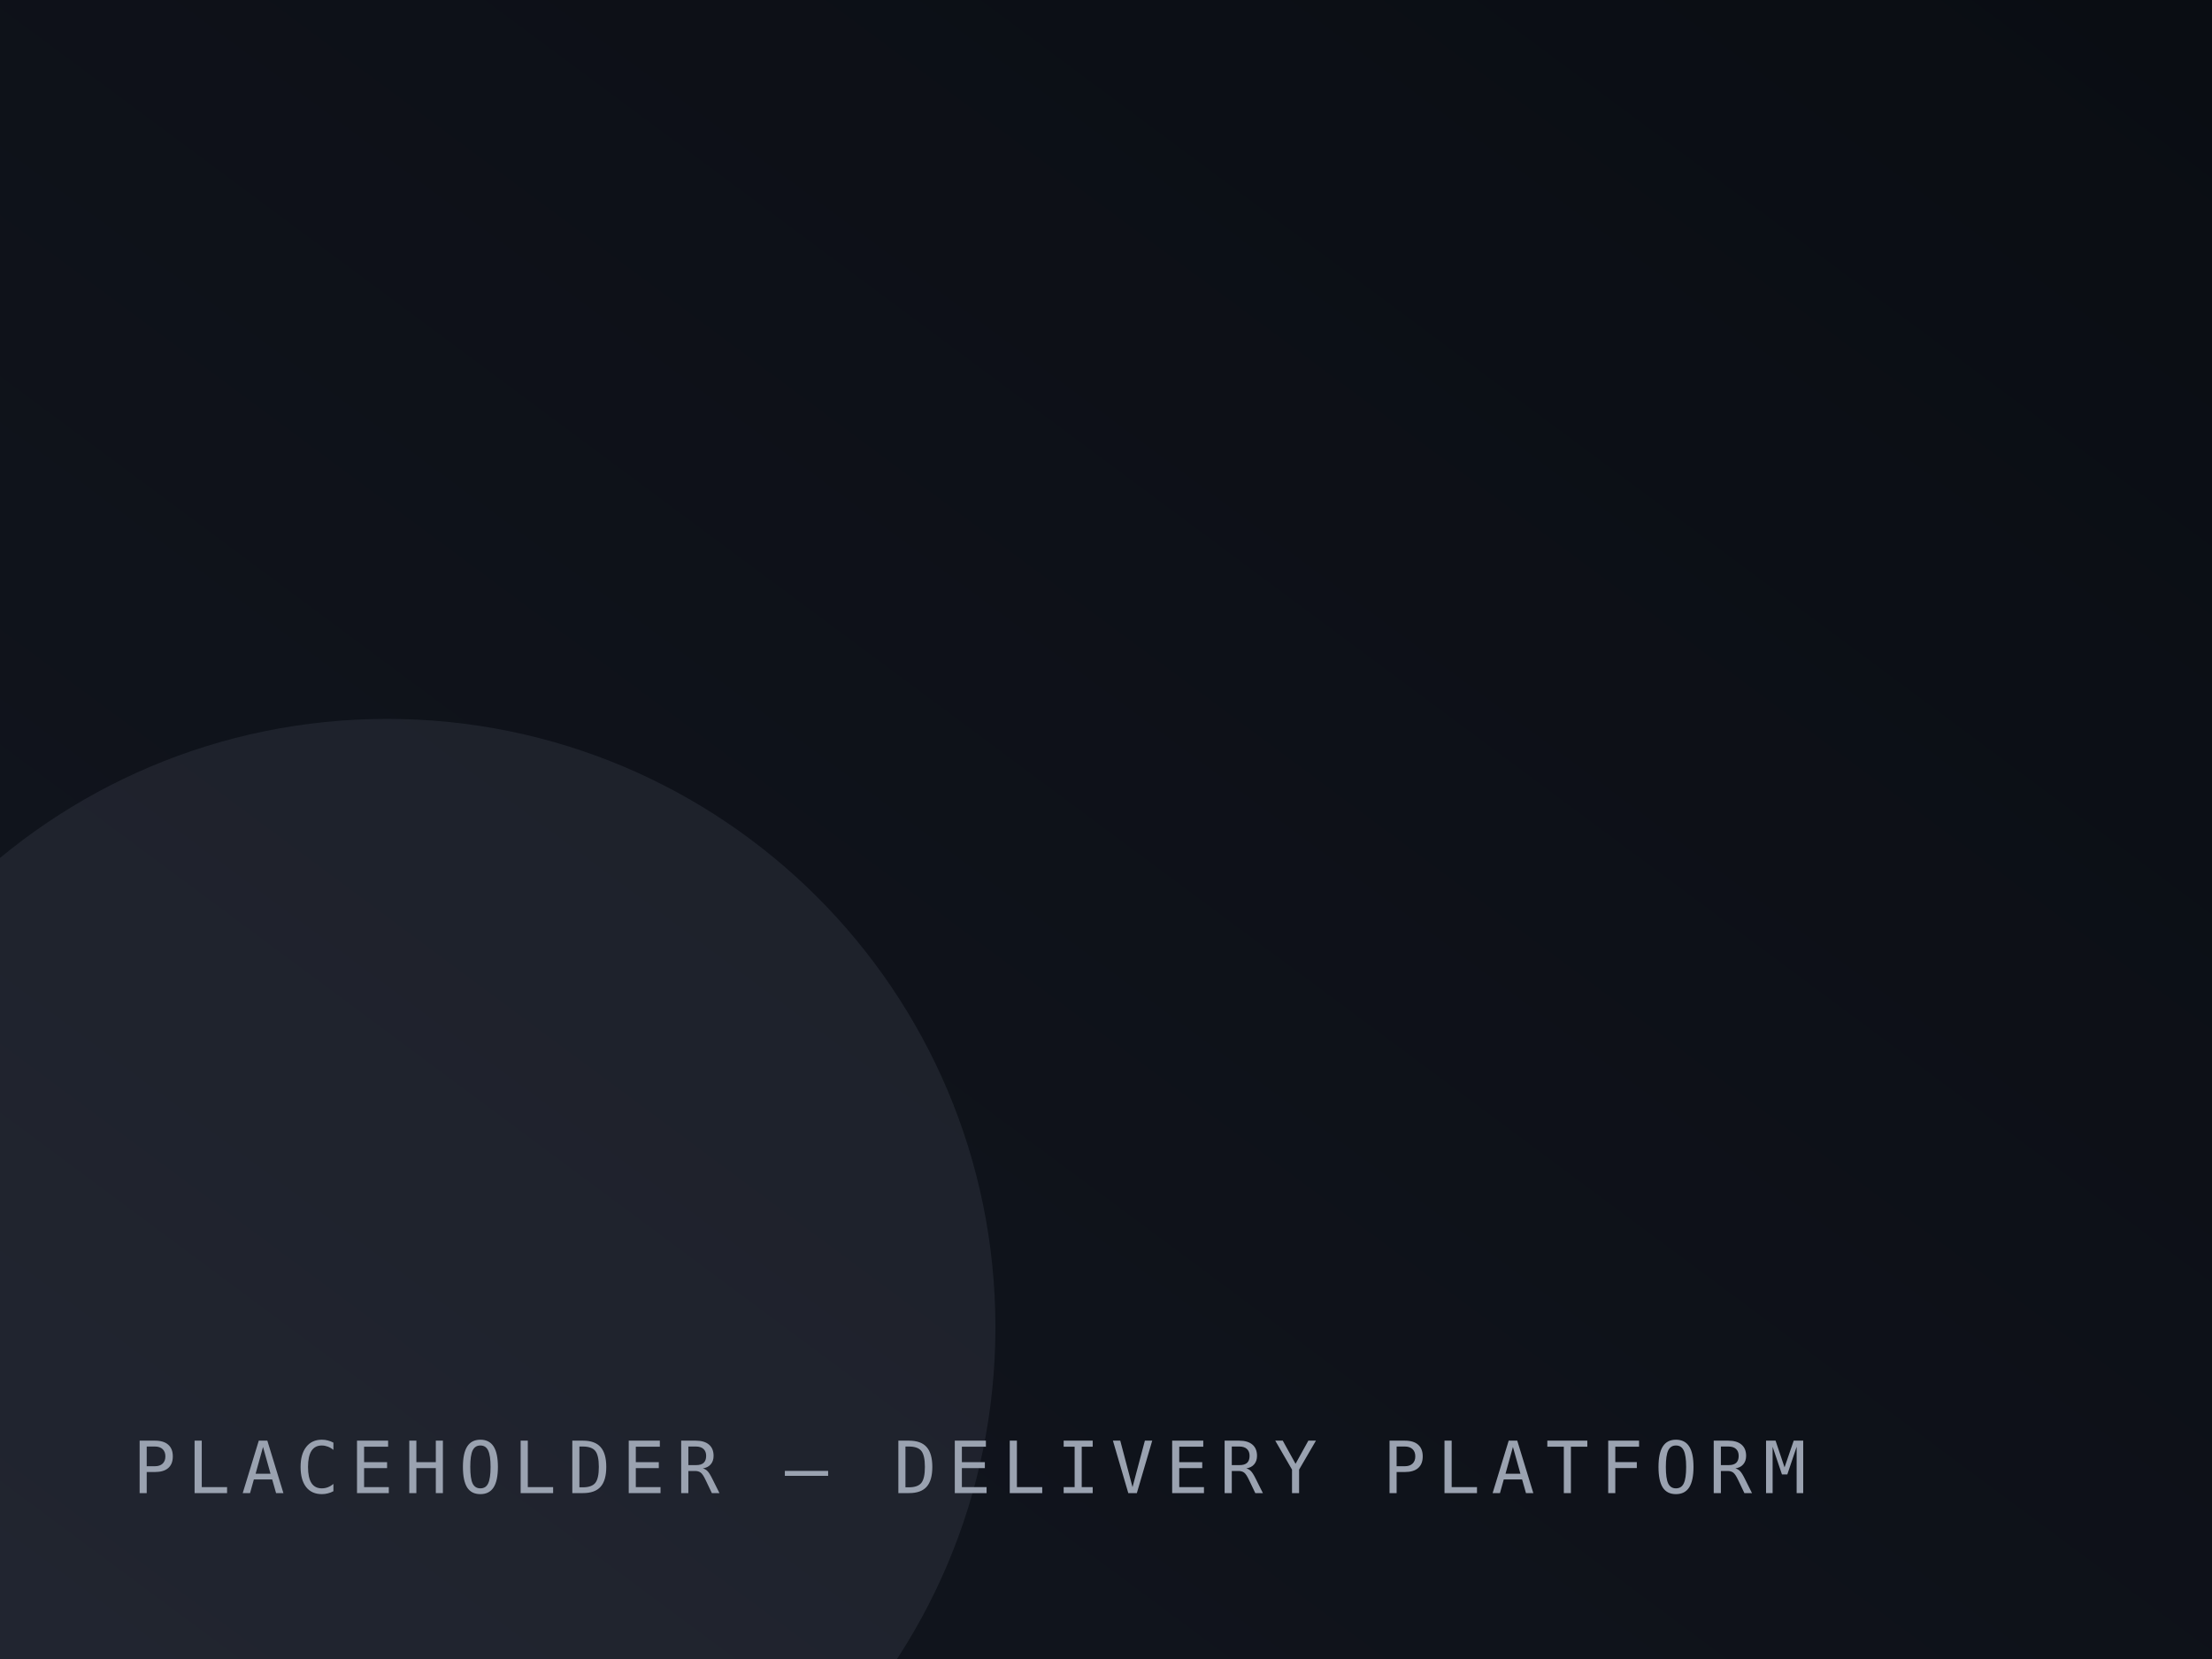
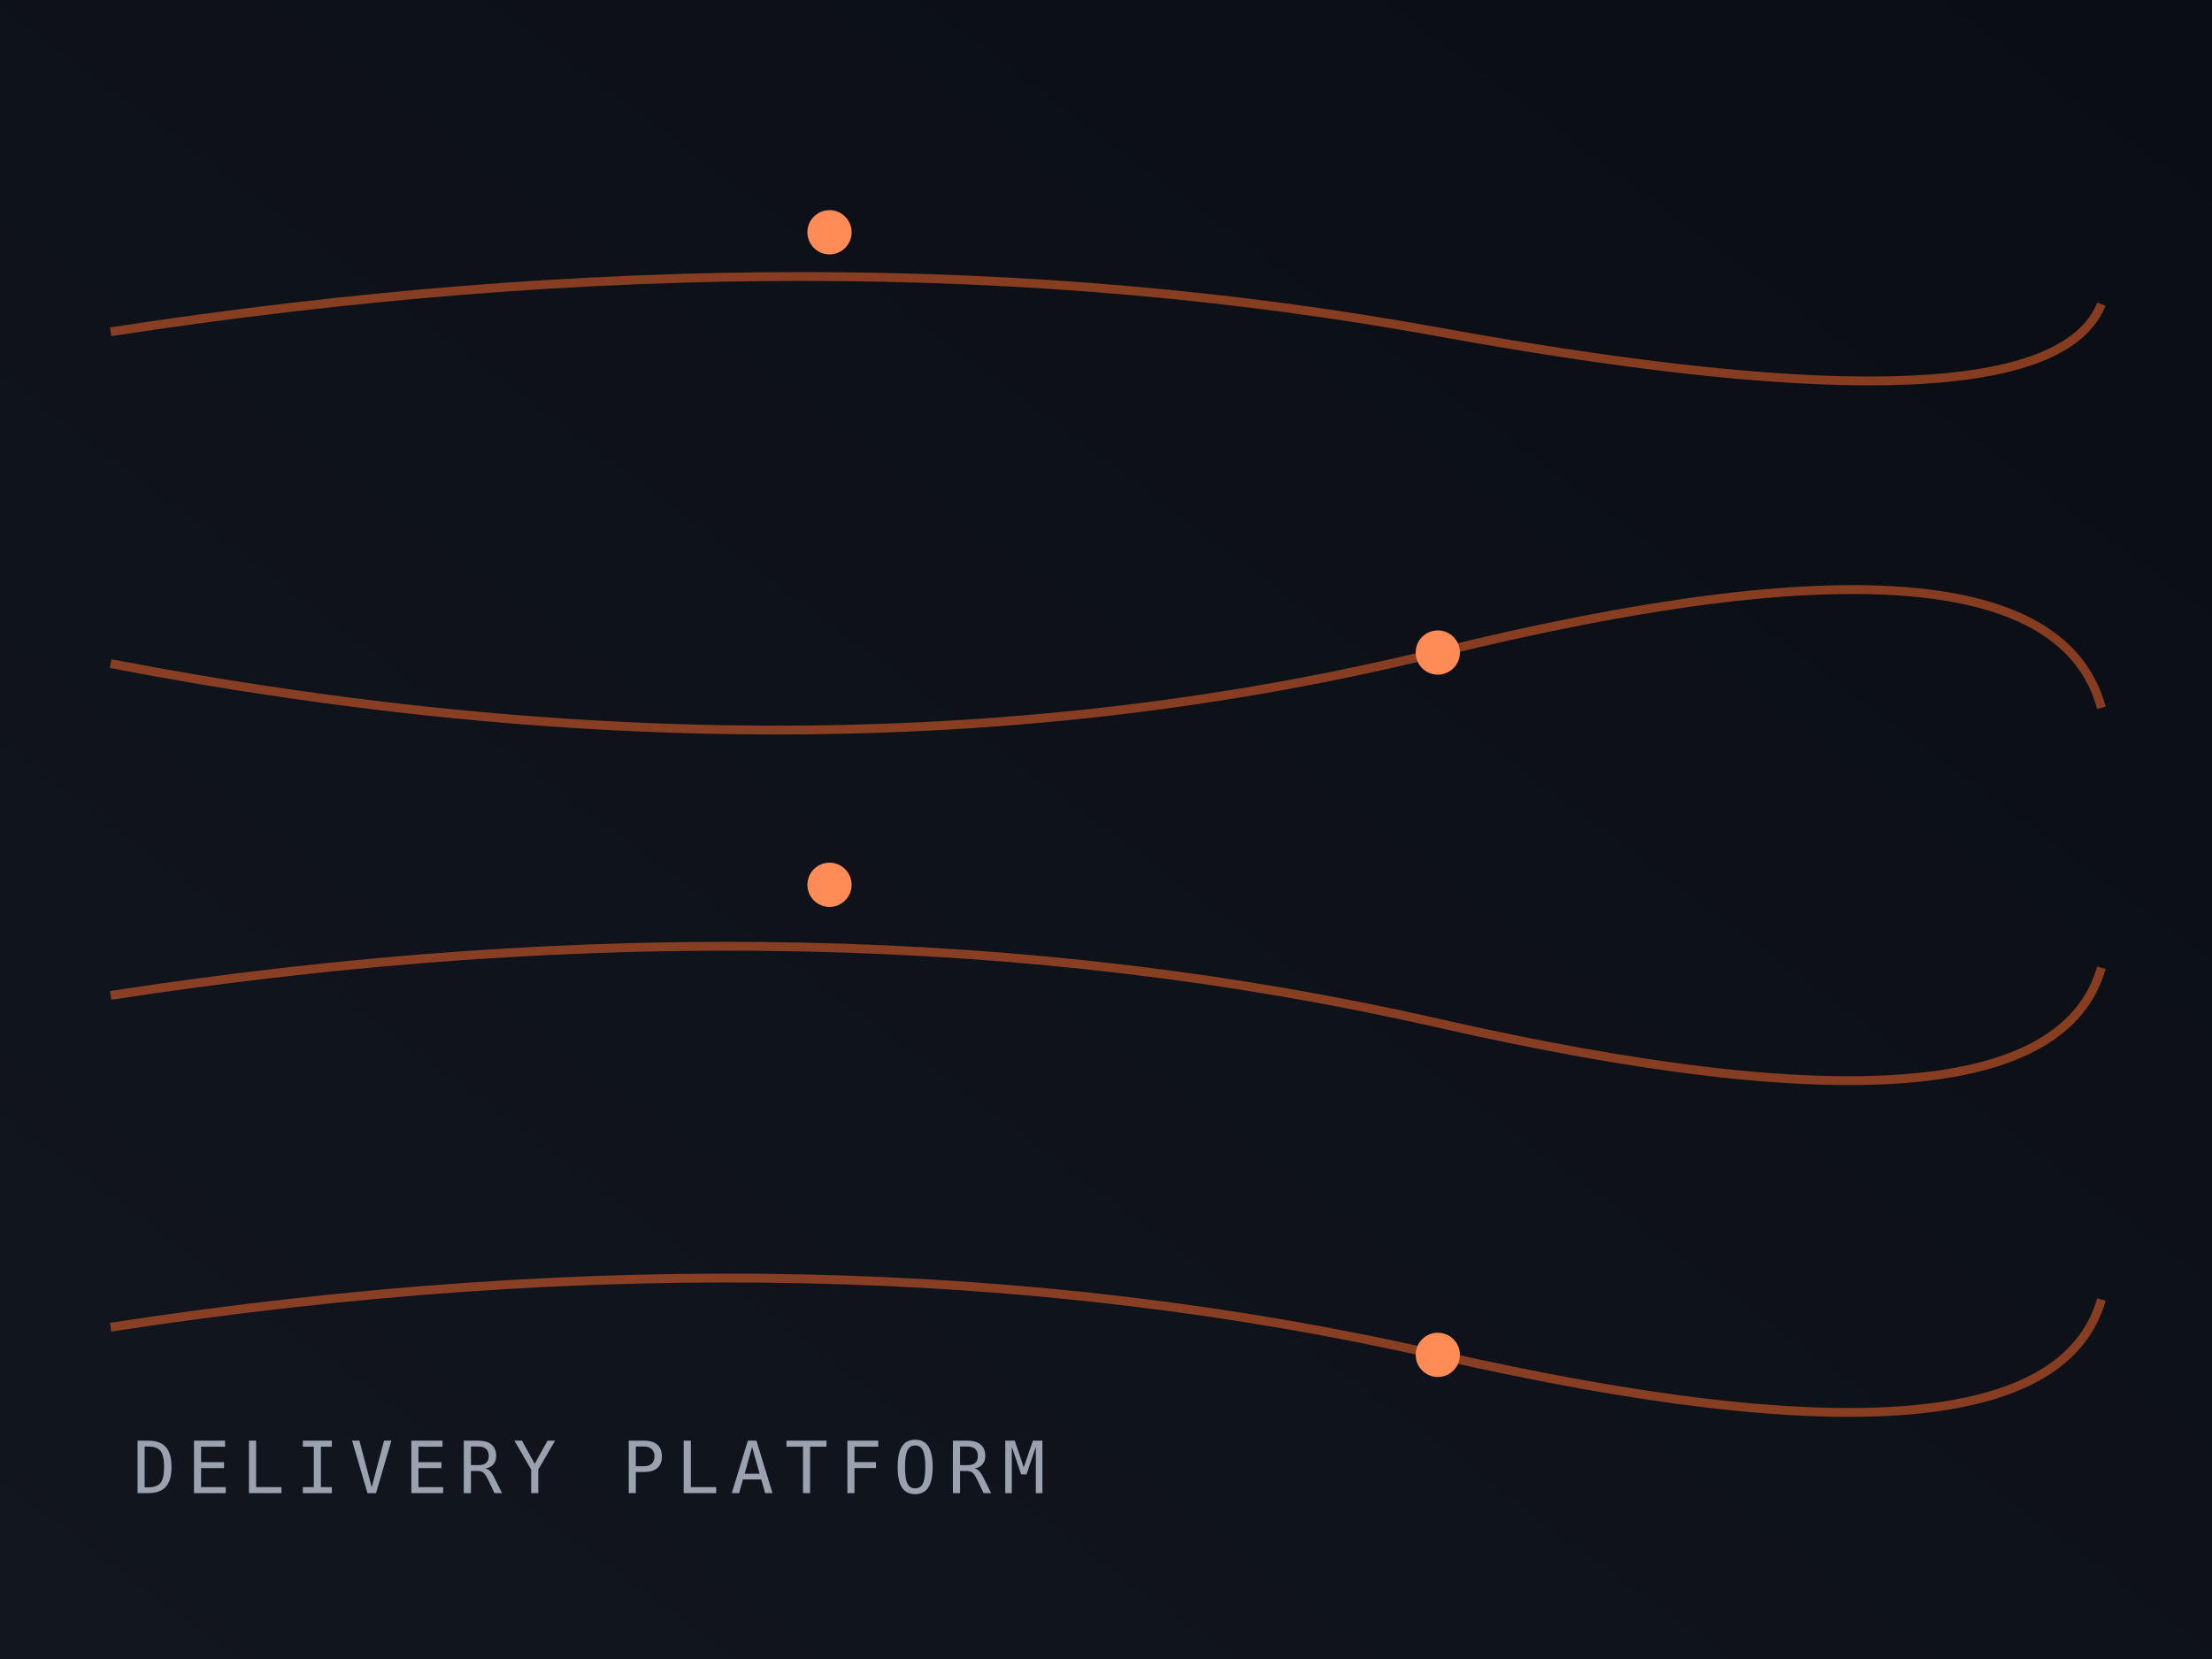
- <svg xmlns="http://www.w3.org/2000/svg" viewBox="0 0 400 300">
+ <svg xmlns="http://www.w3.org/2000/svg" width="400" height="300" viewBox="0 0 400 300">
  <defs>
    <linearGradient id="g" x1="0" y1="1" x2="1" y2="0">
      <stop offset="0%" stop-color="#12161f" />
      <stop offset="100%" stop-color="#0a0d13" />
    </linearGradient>
  </defs>
  <rect width="400" height="300" fill="url(#g)" />
-   <circle cx="70" cy="240" r="110" fill="#7c8698" opacity="0.14" />
-   <text x="24" y="270" font-family="ui-monospace,monospace" font-size="13" letter-spacing="2" fill="#9aa2b0">PLACEHOLDER — DELIVERY PLATFORM</text>
+   <g stroke="#ff6a2b" stroke-width="1.6" fill="none" stroke-opacity="0.5">
+     <path d="M 20 60 Q 150 40 260 60 T 380 55" />
+     <path d="M 20 120 Q 150 145 260 118 T 380 128" />
+     <path d="M 20 180 Q 150 160 260 185 T 380 175" />
+     <path d="M 20 240 Q 150 220 260 245 T 380 235" />
+   </g>
+   <g fill="#ff8b57">
+     <circle cx="150" cy="42" r="4" />
+     <circle cx="260" cy="118" r="4" />
+     <circle cx="150" cy="160" r="4" />
+     <circle cx="260" cy="245" r="4" />
+   </g>
+   <text x="24" y="270" font-family="ui-monospace,monospace" font-size="13" letter-spacing="2" fill="#9aa2b0">DELIVERY PLATFORM</text>
</svg>
